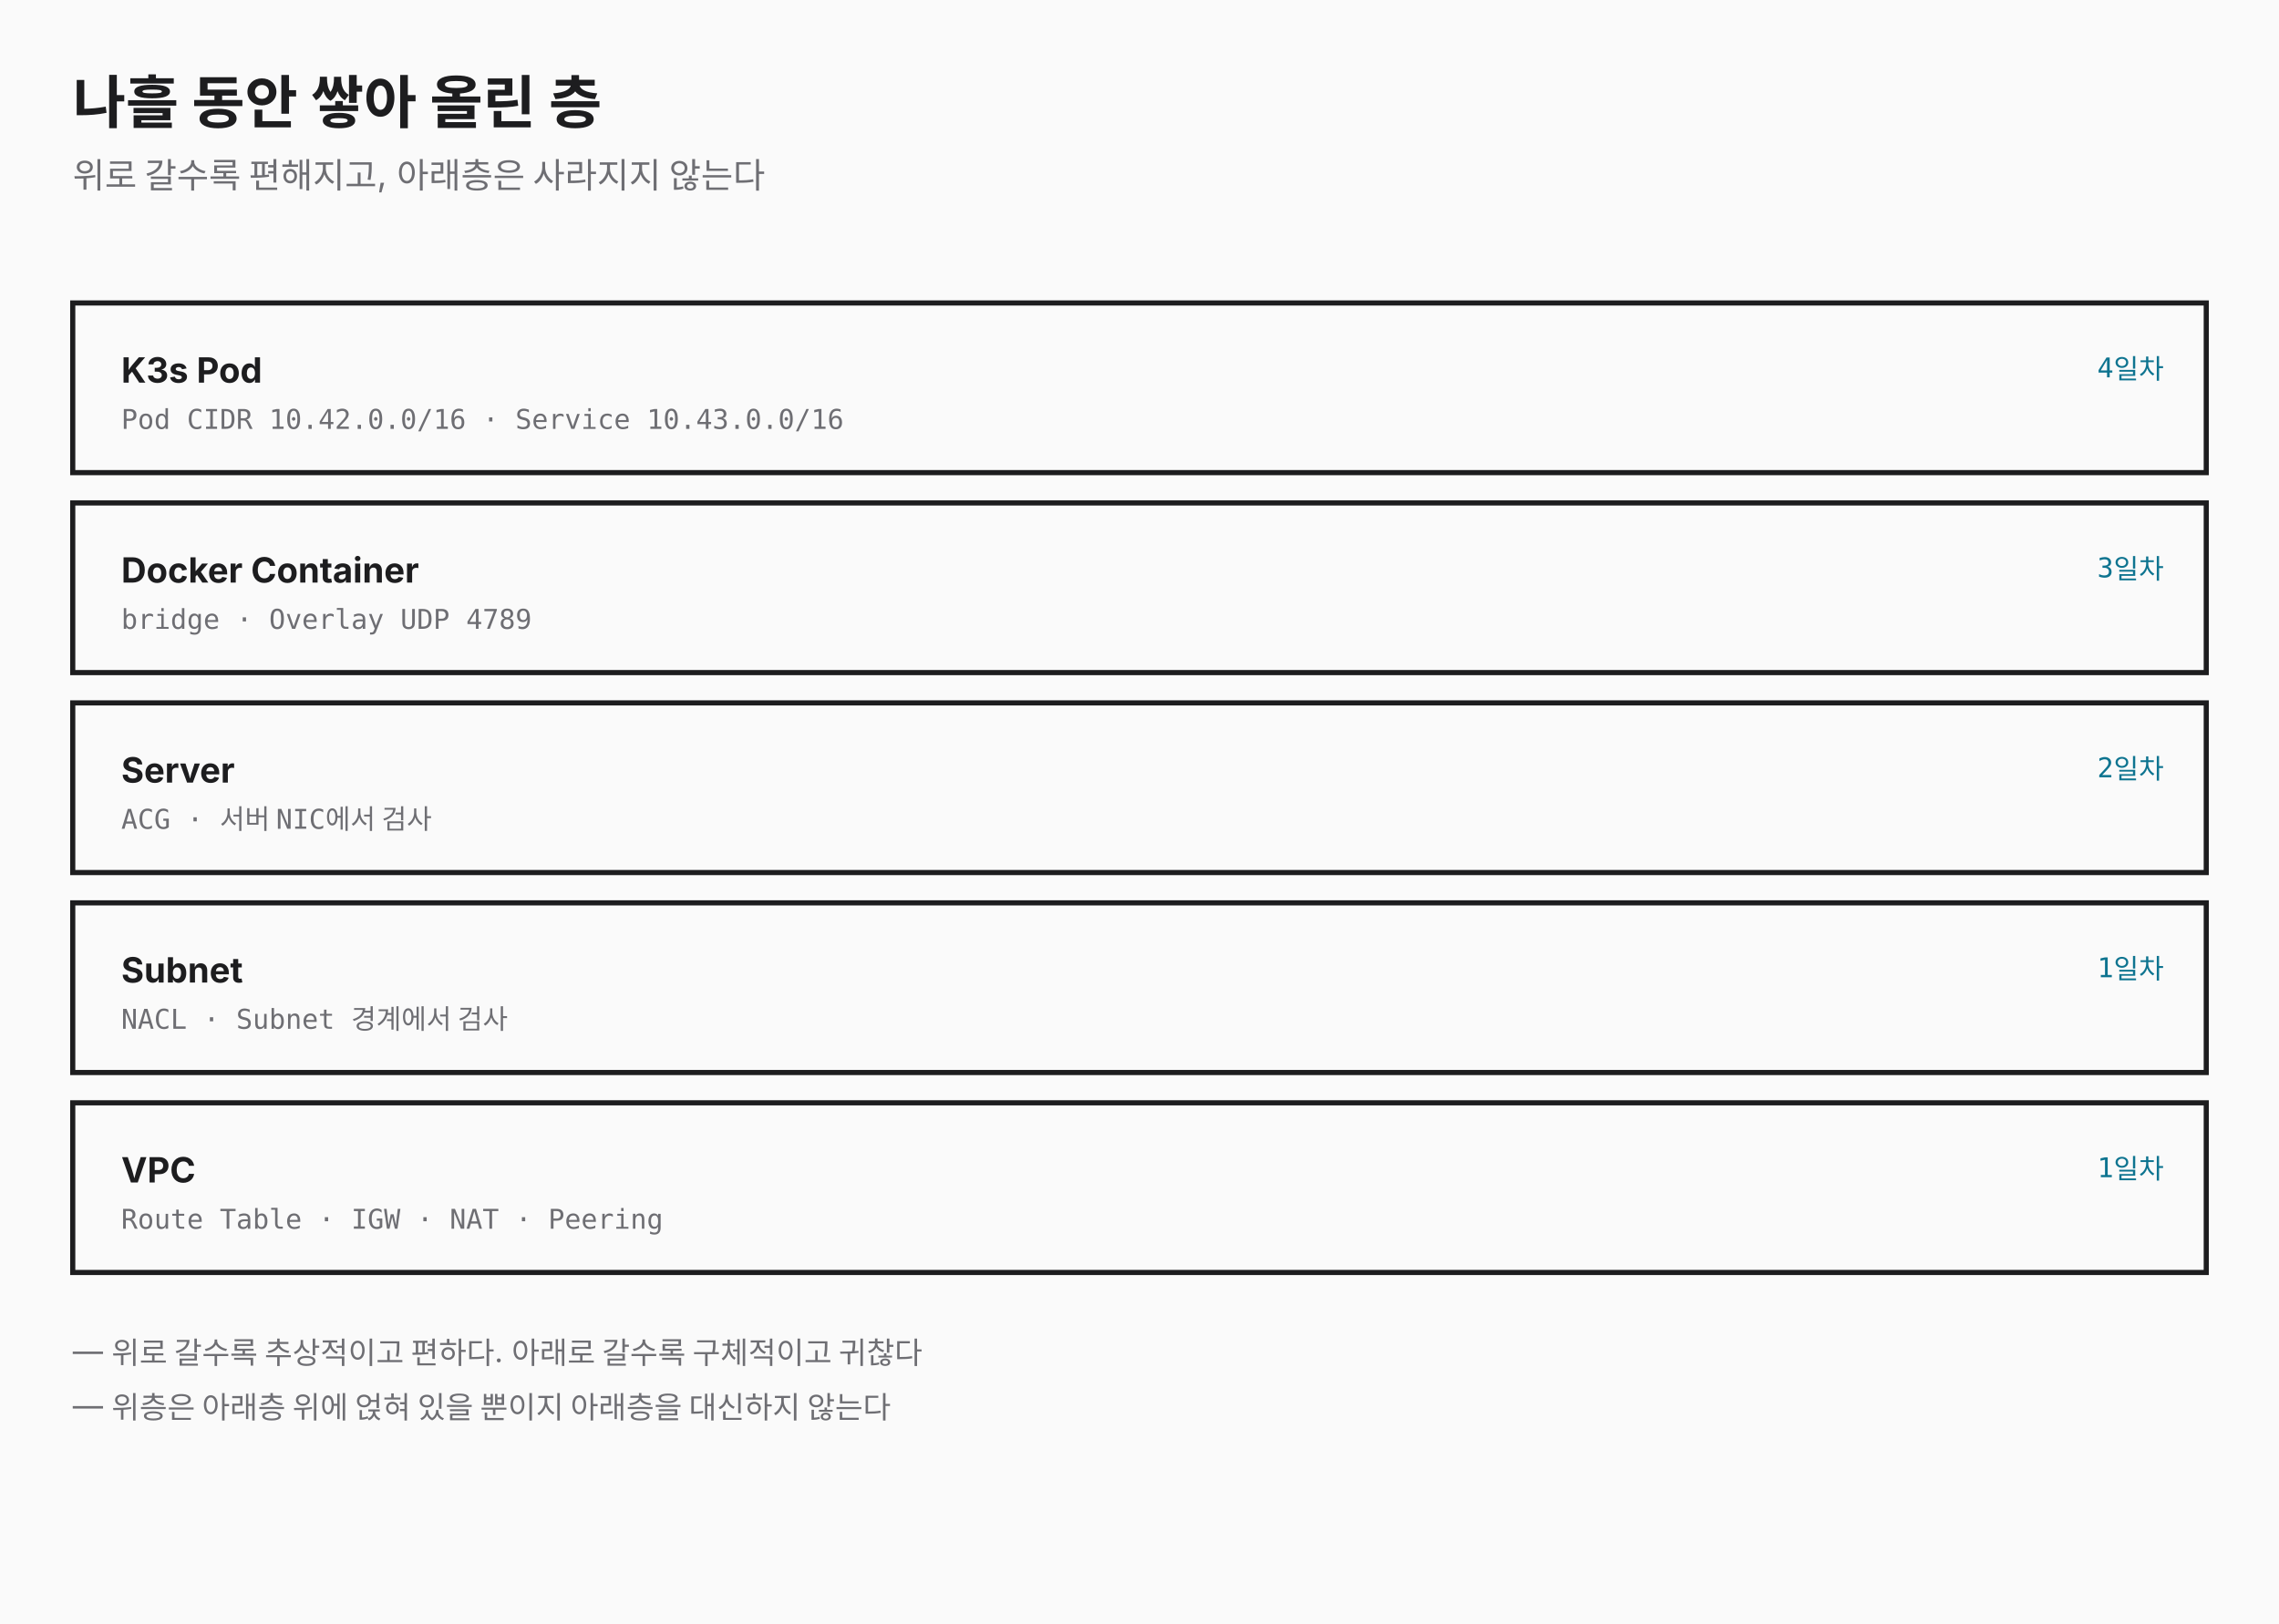
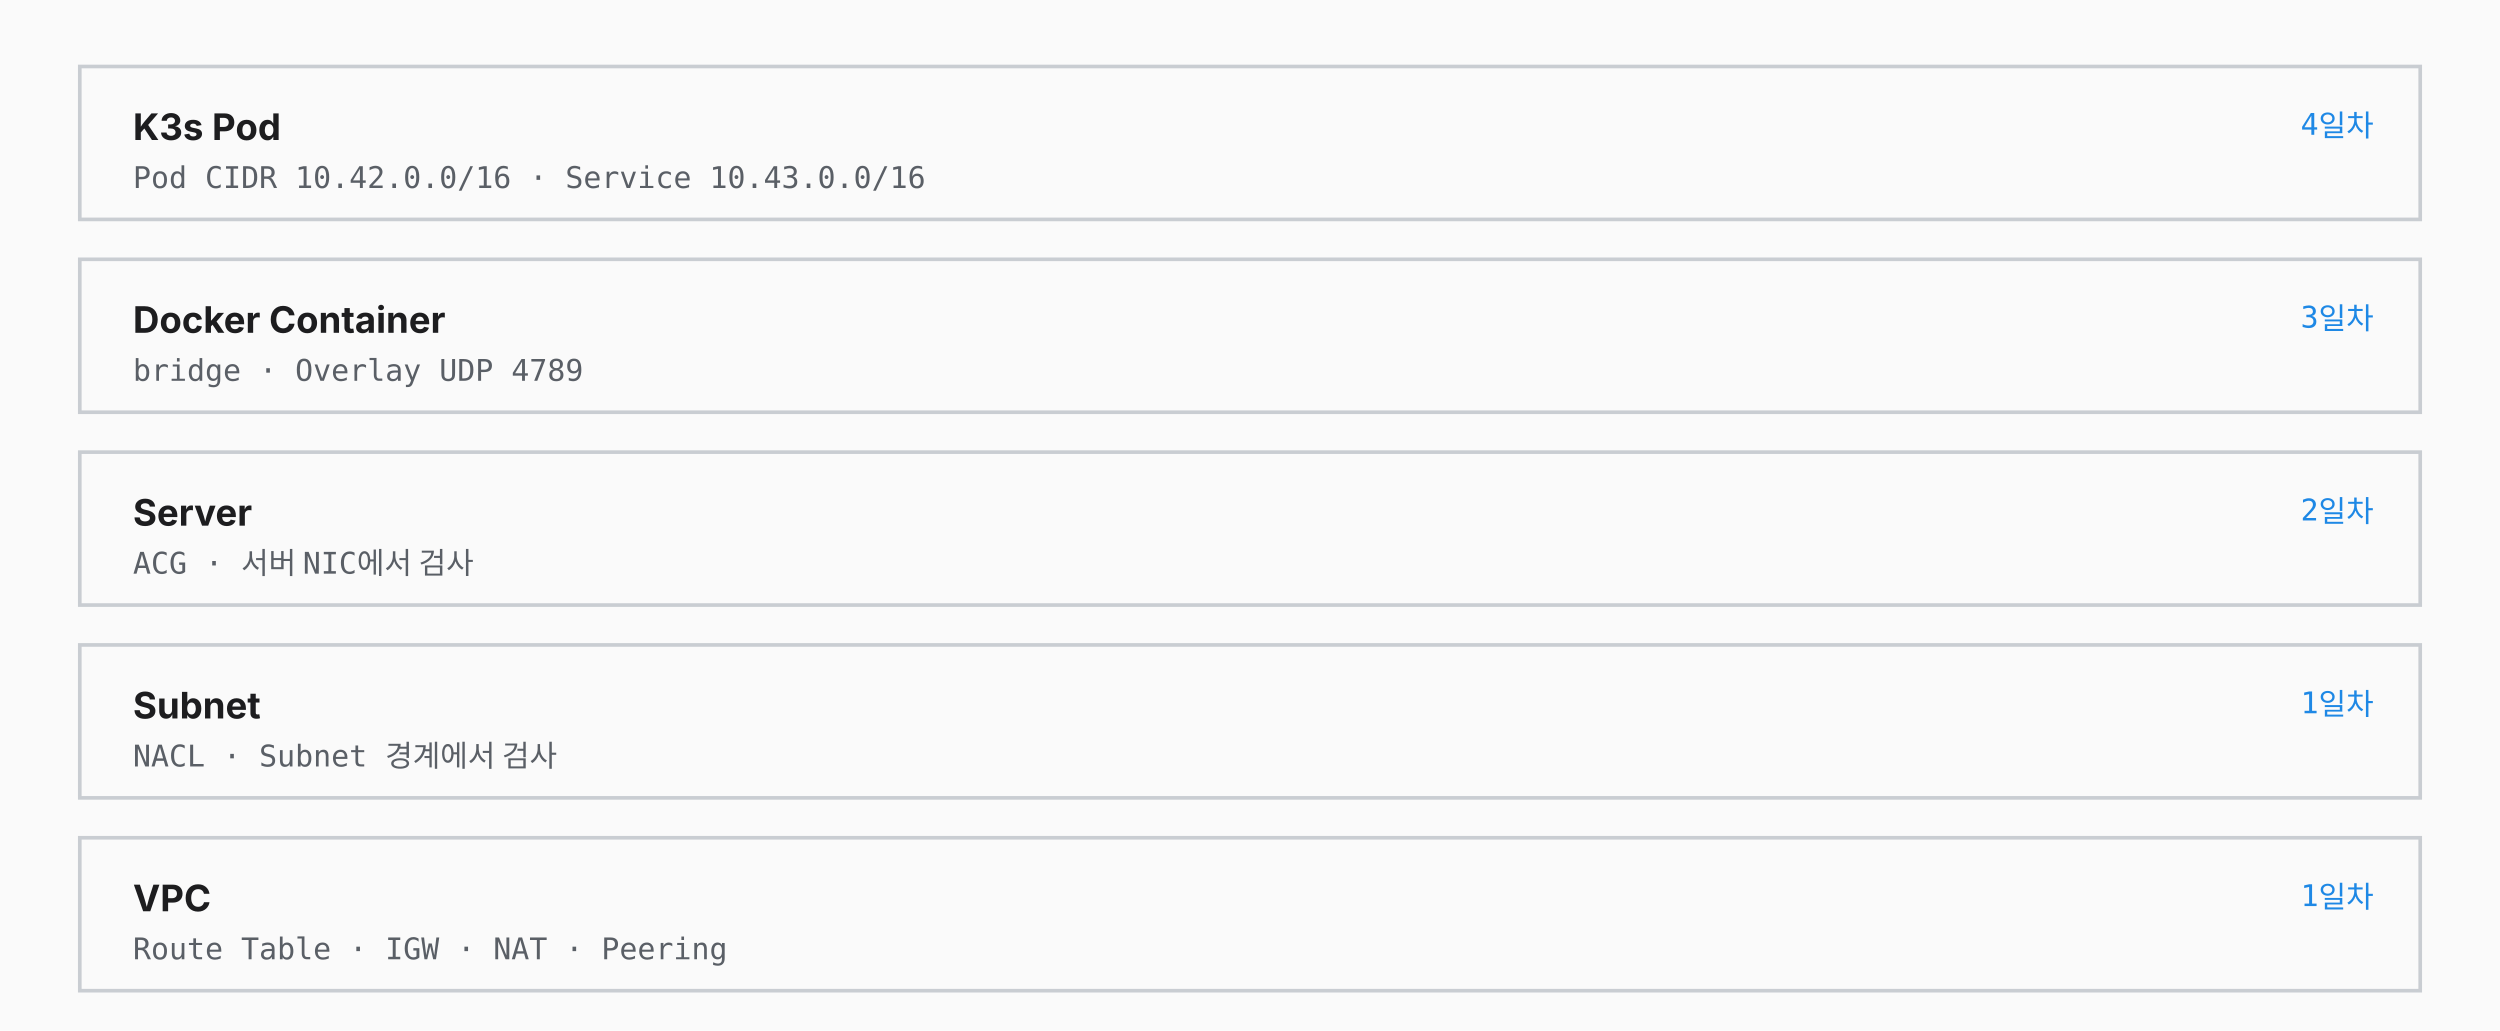
- <svg xmlns="http://www.w3.org/2000/svg" width="752" height="536" viewBox="0 0 752 536">
+ <svg xmlns="http://www.w3.org/2000/svg" width="752" height="310" viewBox="0 66 752 310">
  <defs>
    <marker id="ah" viewBox="0 0 10 10" refX="9" refY="5" markerWidth="7" markerHeight="7" orient="auto-start-reverse">
      <path d="M 0 0 L 10 5 L 0 10 z" fill="#1D1D1F" />
    </marker>
  </defs>
-   <rect width="752" height="536" fill="#FAFAFA" />
-   <text x="24" y="34" font-family="Pretendard, -apple-system, BlinkMacSystemFont, 'Segoe UI', sans-serif" font-size="19" fill="#1D1D1F" font-weight="700" text-anchor="start" opacity="1" dominant-baseline="middle">나흘 동안 쌓아 올린 층</text>
-   <text x="24" y="58" font-family="Pretendard, -apple-system, BlinkMacSystemFont, 'Segoe UI', sans-serif" font-size="11.5" fill="#6E6E73" font-weight="400" text-anchor="start" opacity="1" dominant-baseline="middle">위로 갈수록 편해지고, 아래층은 사라지지 않는다</text>
-   <rect x="24" y="100" width="704" height="56" rx="0" fill="none" stroke="#1D1D1F" stroke-width="1.7" />
-   <text x="40" y="122" font-family="Pretendard, -apple-system, BlinkMacSystemFont, 'Segoe UI', sans-serif" font-size="11.5" fill="#1D1D1F" font-weight="700" text-anchor="start" opacity="1" dominant-baseline="middle">K3s Pod</text>
-   <text x="40" y="139" font-family="ui-monospace, SFMono-Regular, Menlo, Consolas, monospace" font-size="9" fill="#6E6E73" font-weight="400" text-anchor="start" opacity="1" dominant-baseline="middle">Pod CIDR 10.42.0.0/16 · Service 10.43.0.0/16</text>
-   <text x="714" y="122" font-family="ui-monospace, SFMono-Regular, Menlo, Consolas, monospace" font-size="9" fill="#0E7490" font-weight="400" text-anchor="end" opacity="1" dominant-baseline="middle">4일차</text>
-   <rect x="24" y="166" width="704" height="56" rx="0" fill="none" stroke="#1D1D1F" stroke-width="1.7" />
-   <text x="40" y="188" font-family="Pretendard, -apple-system, BlinkMacSystemFont, 'Segoe UI', sans-serif" font-size="11.5" fill="#1D1D1F" font-weight="700" text-anchor="start" opacity="1" dominant-baseline="middle">Docker Container</text>
-   <text x="40" y="205" font-family="ui-monospace, SFMono-Regular, Menlo, Consolas, monospace" font-size="9" fill="#6E6E73" font-weight="400" text-anchor="start" opacity="1" dominant-baseline="middle">bridge · Overlay UDP 4789</text>
-   <text x="714" y="188" font-family="ui-monospace, SFMono-Regular, Menlo, Consolas, monospace" font-size="9" fill="#0E7490" font-weight="400" text-anchor="end" opacity="1" dominant-baseline="middle">3일차</text>
-   <rect x="24" y="232" width="704" height="56" rx="0" fill="none" stroke="#1D1D1F" stroke-width="1.7" />
-   <text x="40" y="254" font-family="Pretendard, -apple-system, BlinkMacSystemFont, 'Segoe UI', sans-serif" font-size="11.5" fill="#1D1D1F" font-weight="700" text-anchor="start" opacity="1" dominant-baseline="middle">Server</text>
-   <text x="40" y="271" font-family="ui-monospace, SFMono-Regular, Menlo, Consolas, monospace" font-size="9" fill="#6E6E73" font-weight="400" text-anchor="start" opacity="1" dominant-baseline="middle">ACG · 서버 NIC에서 검사</text>
-   <text x="714" y="254" font-family="ui-monospace, SFMono-Regular, Menlo, Consolas, monospace" font-size="9" fill="#0E7490" font-weight="400" text-anchor="end" opacity="1" dominant-baseline="middle">2일차</text>
-   <rect x="24" y="298" width="704" height="56" rx="0" fill="none" stroke="#1D1D1F" stroke-width="1.7" />
-   <text x="40" y="320" font-family="Pretendard, -apple-system, BlinkMacSystemFont, 'Segoe UI', sans-serif" font-size="11.5" fill="#1D1D1F" font-weight="700" text-anchor="start" opacity="1" dominant-baseline="middle">Subnet</text>
-   <text x="40" y="337" font-family="ui-monospace, SFMono-Regular, Menlo, Consolas, monospace" font-size="9" fill="#6E6E73" font-weight="400" text-anchor="start" opacity="1" dominant-baseline="middle">NACL · Subnet 경계에서 검사</text>
-   <text x="714" y="320" font-family="ui-monospace, SFMono-Regular, Menlo, Consolas, monospace" font-size="9" fill="#0E7490" font-weight="400" text-anchor="end" opacity="1" dominant-baseline="middle">1일차</text>
-   <rect x="24" y="364" width="704" height="56" rx="0" fill="none" stroke="#1D1D1F" stroke-width="1.7" />
-   <text x="40" y="386" font-family="Pretendard, -apple-system, BlinkMacSystemFont, 'Segoe UI', sans-serif" font-size="11.5" fill="#1D1D1F" font-weight="700" text-anchor="start" opacity="1" dominant-baseline="middle">VPC</text>
-   <text x="40" y="403" font-family="ui-monospace, SFMono-Regular, Menlo, Consolas, monospace" font-size="9" fill="#6E6E73" font-weight="400" text-anchor="start" opacity="1" dominant-baseline="middle">Route Table · IGW · NAT · Peering</text>
-   <text x="714" y="386" font-family="ui-monospace, SFMono-Regular, Menlo, Consolas, monospace" font-size="9" fill="#0E7490" font-weight="400" text-anchor="end" opacity="1" dominant-baseline="middle">1일차</text>
-   <text x="24" y="446" font-family="Pretendard, -apple-system, BlinkMacSystemFont, 'Segoe UI', sans-serif" font-size="10" fill="#6E6E73" font-weight="400" text-anchor="start" opacity="1" dominant-baseline="middle">— 위로 갈수록 추상적이고 편하다. 아래로 갈수록 구체적이고 귀찮다</text>
-   <text x="24" y="464" font-family="Pretendard, -apple-system, BlinkMacSystemFont, 'Segoe UI', sans-serif" font-size="10" fill="#6E6E73" font-weight="400" text-anchor="start" opacity="1" dominant-baseline="middle">— 위층은 아래층 위에 얹혀 있을 뿐이지 아래층을 대신하지 않는다</text>
+   <rect x="0" y="66" width="752" height="310" fill="#FAFAFA" />
+   <text x="24" y="30" font-family="Pretendard, -apple-system, BlinkMacSystemFont, 'Segoe UI', sans-serif" font-size="17" fill="#1D1D1F" font-weight="700" text-anchor="start" opacity="1" dominant-baseline="middle">층</text>
+   <text x="24" y="52" font-family="Pretendard, -apple-system, BlinkMacSystemFont, 'Segoe UI', sans-serif" font-size="11" fill="#5A5F66" font-weight="400" text-anchor="start" opacity="1" dominant-baseline="middle">나흘 동안 쌓아 올린 것</text>
+   <rect x="24" y="86" width="704" height="46" rx="0" fill="none" stroke="#C9CDD2" stroke-width="1.1" />
+   <text x="40" y="104" font-family="Pretendard, -apple-system, BlinkMacSystemFont, 'Segoe UI', sans-serif" font-size="11" fill="#1D1D1F" font-weight="700" text-anchor="start" opacity="1" dominant-baseline="middle">K3s Pod</text>
+   <text x="40" y="120" font-family="ui-monospace, SFMono-Regular, Menlo, Consolas, monospace" font-size="9" fill="#5A5F66" font-weight="400" text-anchor="start" opacity="1" dominant-baseline="middle">Pod CIDR 10.42.0.0/16 · Service 10.43.0.0/16</text>
+   <text x="714" y="104" font-family="ui-monospace, SFMono-Regular, Menlo, Consolas, monospace" font-size="9" fill="#1E88E5" font-weight="400" text-anchor="end" opacity="1" dominant-baseline="middle">4일차</text>
+   <rect x="24" y="144" width="704" height="46" rx="0" fill="none" stroke="#C9CDD2" stroke-width="1.1" />
+   <text x="40" y="162" font-family="Pretendard, -apple-system, BlinkMacSystemFont, 'Segoe UI', sans-serif" font-size="11" fill="#1D1D1F" font-weight="700" text-anchor="start" opacity="1" dominant-baseline="middle">Docker Container</text>
+   <text x="40" y="178" font-family="ui-monospace, SFMono-Regular, Menlo, Consolas, monospace" font-size="9" fill="#5A5F66" font-weight="400" text-anchor="start" opacity="1" dominant-baseline="middle">bridge · Overlay UDP 4789</text>
+   <text x="714" y="162" font-family="ui-monospace, SFMono-Regular, Menlo, Consolas, monospace" font-size="9" fill="#1E88E5" font-weight="400" text-anchor="end" opacity="1" dominant-baseline="middle">3일차</text>
+   <rect x="24" y="202" width="704" height="46" rx="0" fill="none" stroke="#C9CDD2" stroke-width="1.1" />
+   <text x="40" y="220" font-family="Pretendard, -apple-system, BlinkMacSystemFont, 'Segoe UI', sans-serif" font-size="11" fill="#1D1D1F" font-weight="700" text-anchor="start" opacity="1" dominant-baseline="middle">Server</text>
+   <text x="40" y="236" font-family="ui-monospace, SFMono-Regular, Menlo, Consolas, monospace" font-size="9" fill="#5A5F66" font-weight="400" text-anchor="start" opacity="1" dominant-baseline="middle">ACG · 서버 NIC에서 검사</text>
+   <text x="714" y="220" font-family="ui-monospace, SFMono-Regular, Menlo, Consolas, monospace" font-size="9" fill="#1E88E5" font-weight="400" text-anchor="end" opacity="1" dominant-baseline="middle">2일차</text>
+   <rect x="24" y="260" width="704" height="46" rx="0" fill="none" stroke="#C9CDD2" stroke-width="1.1" />
+   <text x="40" y="278" font-family="Pretendard, -apple-system, BlinkMacSystemFont, 'Segoe UI', sans-serif" font-size="11" fill="#1D1D1F" font-weight="700" text-anchor="start" opacity="1" dominant-baseline="middle">Subnet</text>
+   <text x="40" y="294" font-family="ui-monospace, SFMono-Regular, Menlo, Consolas, monospace" font-size="9" fill="#5A5F66" font-weight="400" text-anchor="start" opacity="1" dominant-baseline="middle">NACL · Subnet 경계에서 검사</text>
+   <text x="714" y="278" font-family="ui-monospace, SFMono-Regular, Menlo, Consolas, monospace" font-size="9" fill="#1E88E5" font-weight="400" text-anchor="end" opacity="1" dominant-baseline="middle">1일차</text>
+   <rect x="24" y="318" width="704" height="46" rx="0" fill="none" stroke="#C9CDD2" stroke-width="1.1" />
+   <text x="40" y="336" font-family="Pretendard, -apple-system, BlinkMacSystemFont, 'Segoe UI', sans-serif" font-size="11" fill="#1D1D1F" font-weight="700" text-anchor="start" opacity="1" dominant-baseline="middle">VPC</text>
+   <text x="40" y="352" font-family="ui-monospace, SFMono-Regular, Menlo, Consolas, monospace" font-size="9" fill="#5A5F66" font-weight="400" text-anchor="start" opacity="1" dominant-baseline="middle">Route Table · IGW · NAT · Peering</text>
+   <text x="714" y="336" font-family="ui-monospace, SFMono-Regular, Menlo, Consolas, monospace" font-size="9" fill="#1E88E5" font-weight="400" text-anchor="end" opacity="1" dominant-baseline="middle">1일차</text>
+   <text x="24" y="390" font-family="Pretendard, -apple-system, BlinkMacSystemFont, 'Segoe UI', sans-serif" font-size="9.5" fill="#5A5F66" font-weight="400" text-anchor="start" opacity="1" dominant-baseline="middle">· 위로 갈수록 추상적이고 편하다. 아래로 갈수록 구체적이고 귀찮다</text>
+   <text x="24" y="407" font-family="Pretendard, -apple-system, BlinkMacSystemFont, 'Segoe UI', sans-serif" font-size="9.5" fill="#5A5F66" font-weight="400" text-anchor="start" opacity="1" dominant-baseline="middle">· 위층은 아래층 위에 얹혀 있을 뿐이지 아래층을 대신하지 않는다</text>
</svg>
